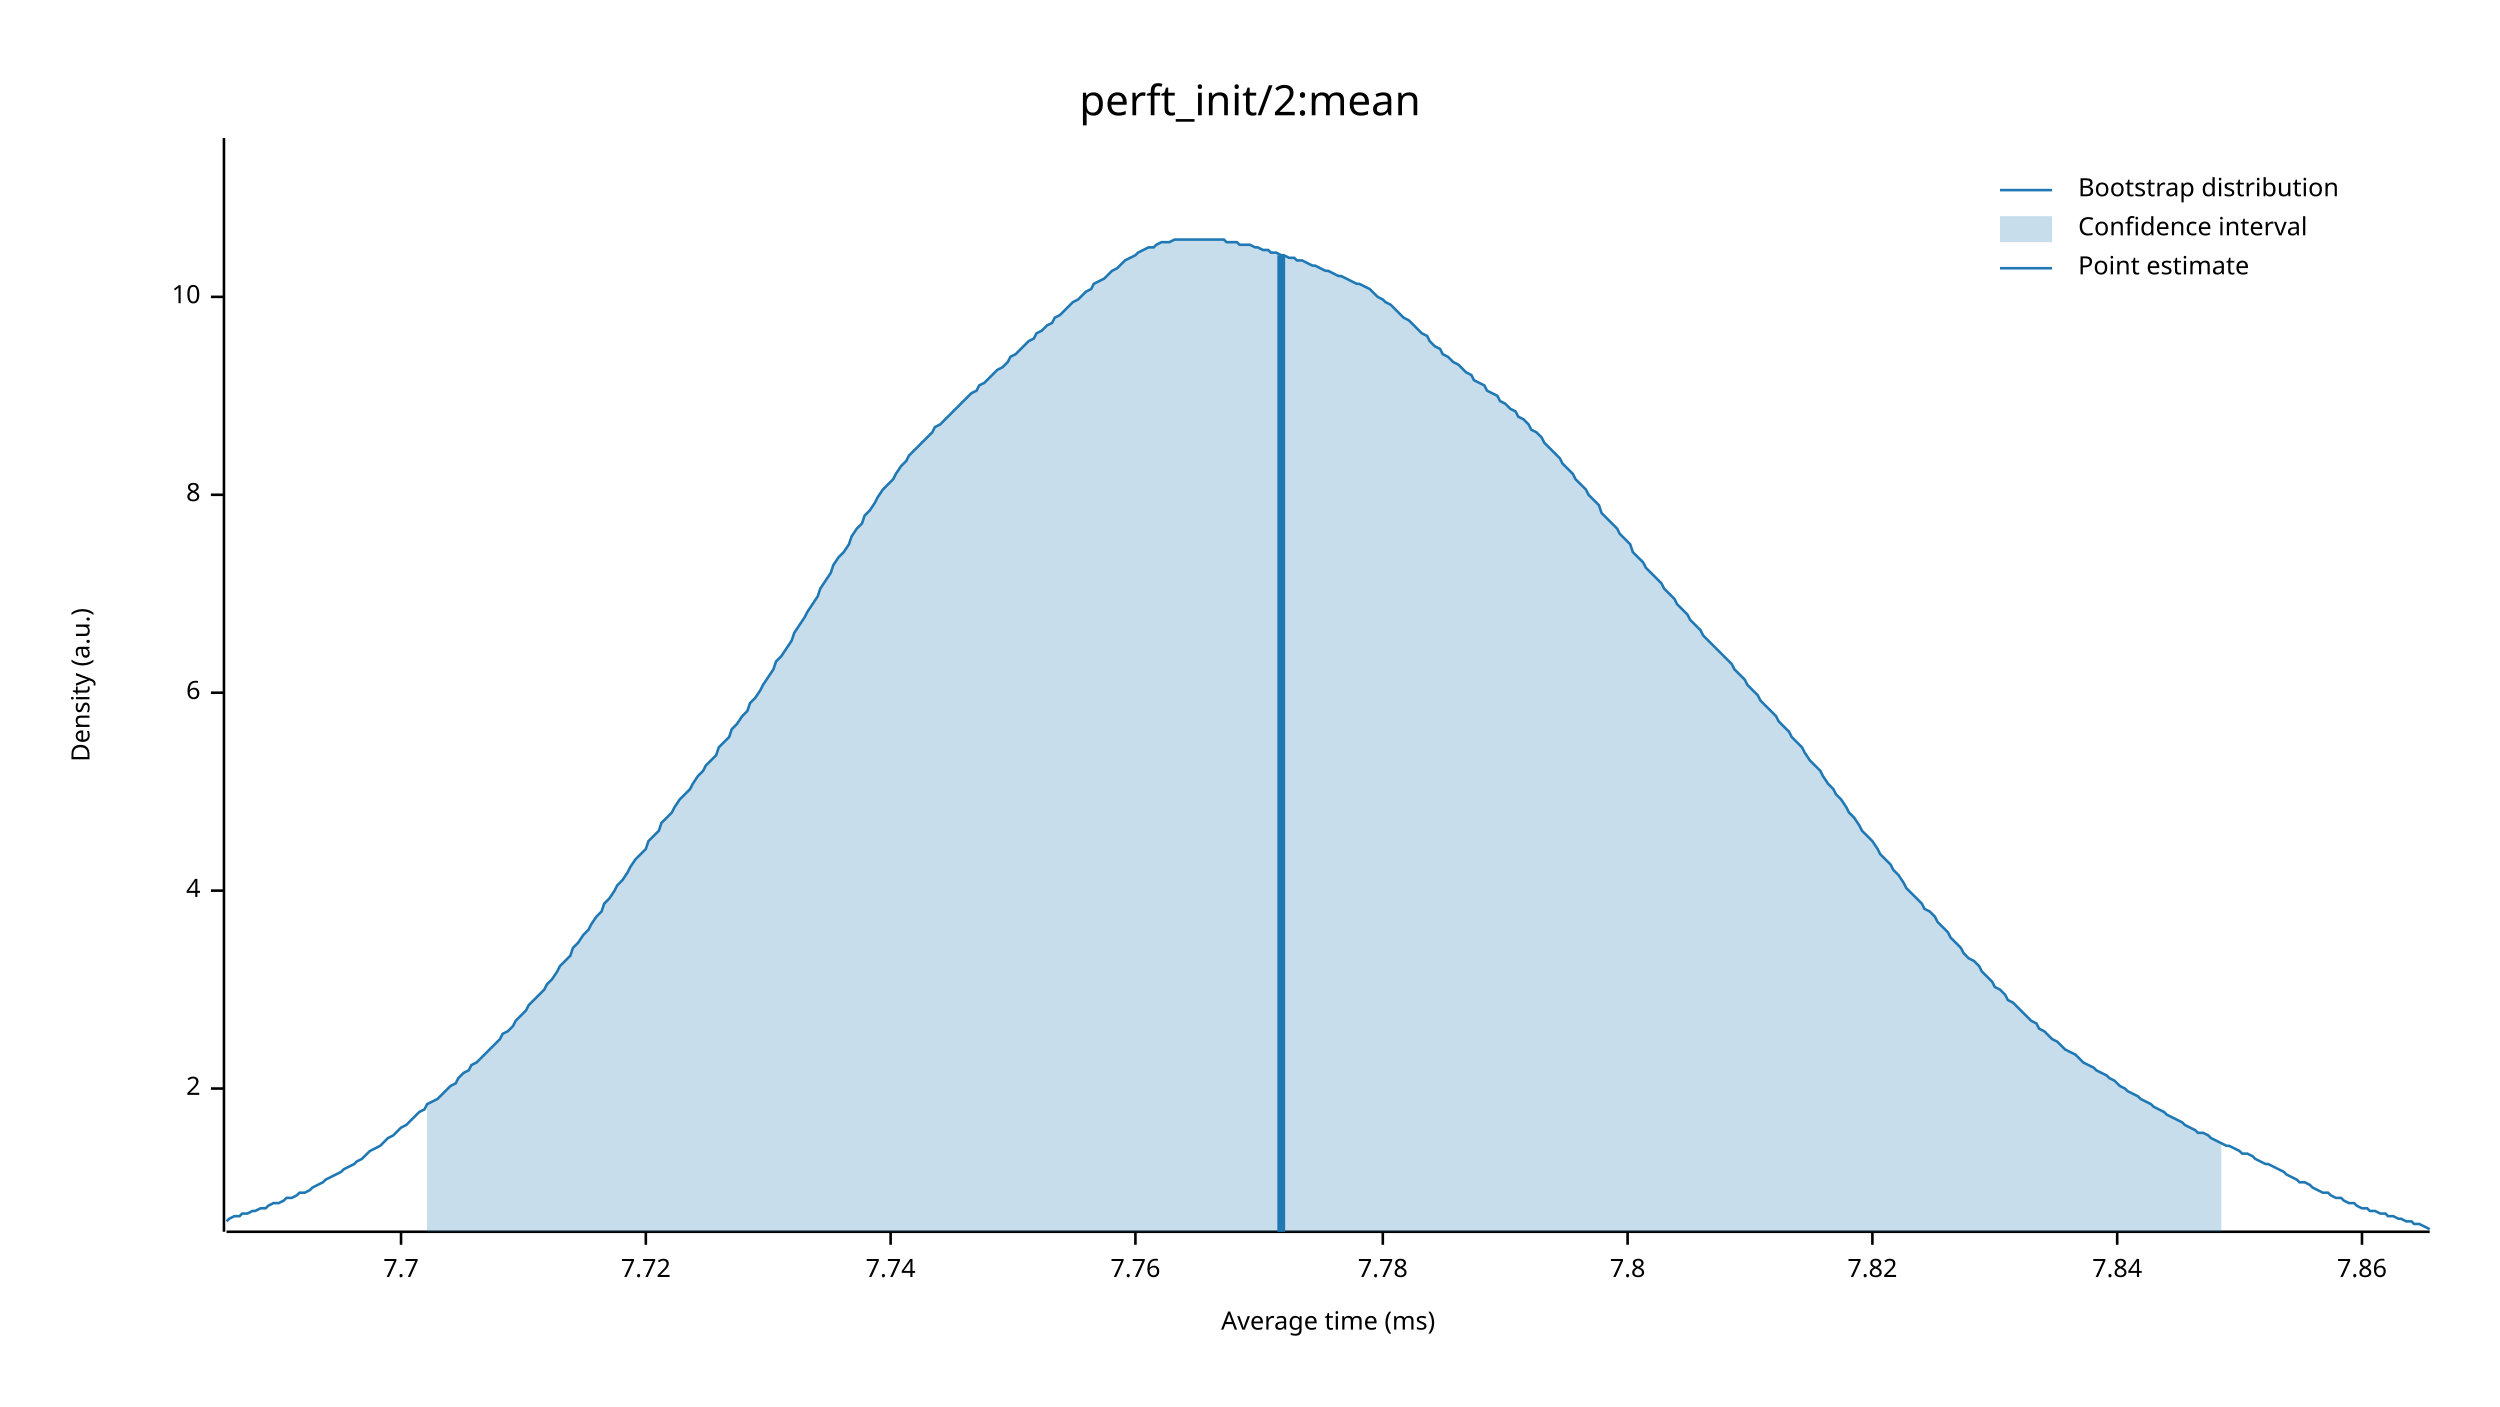
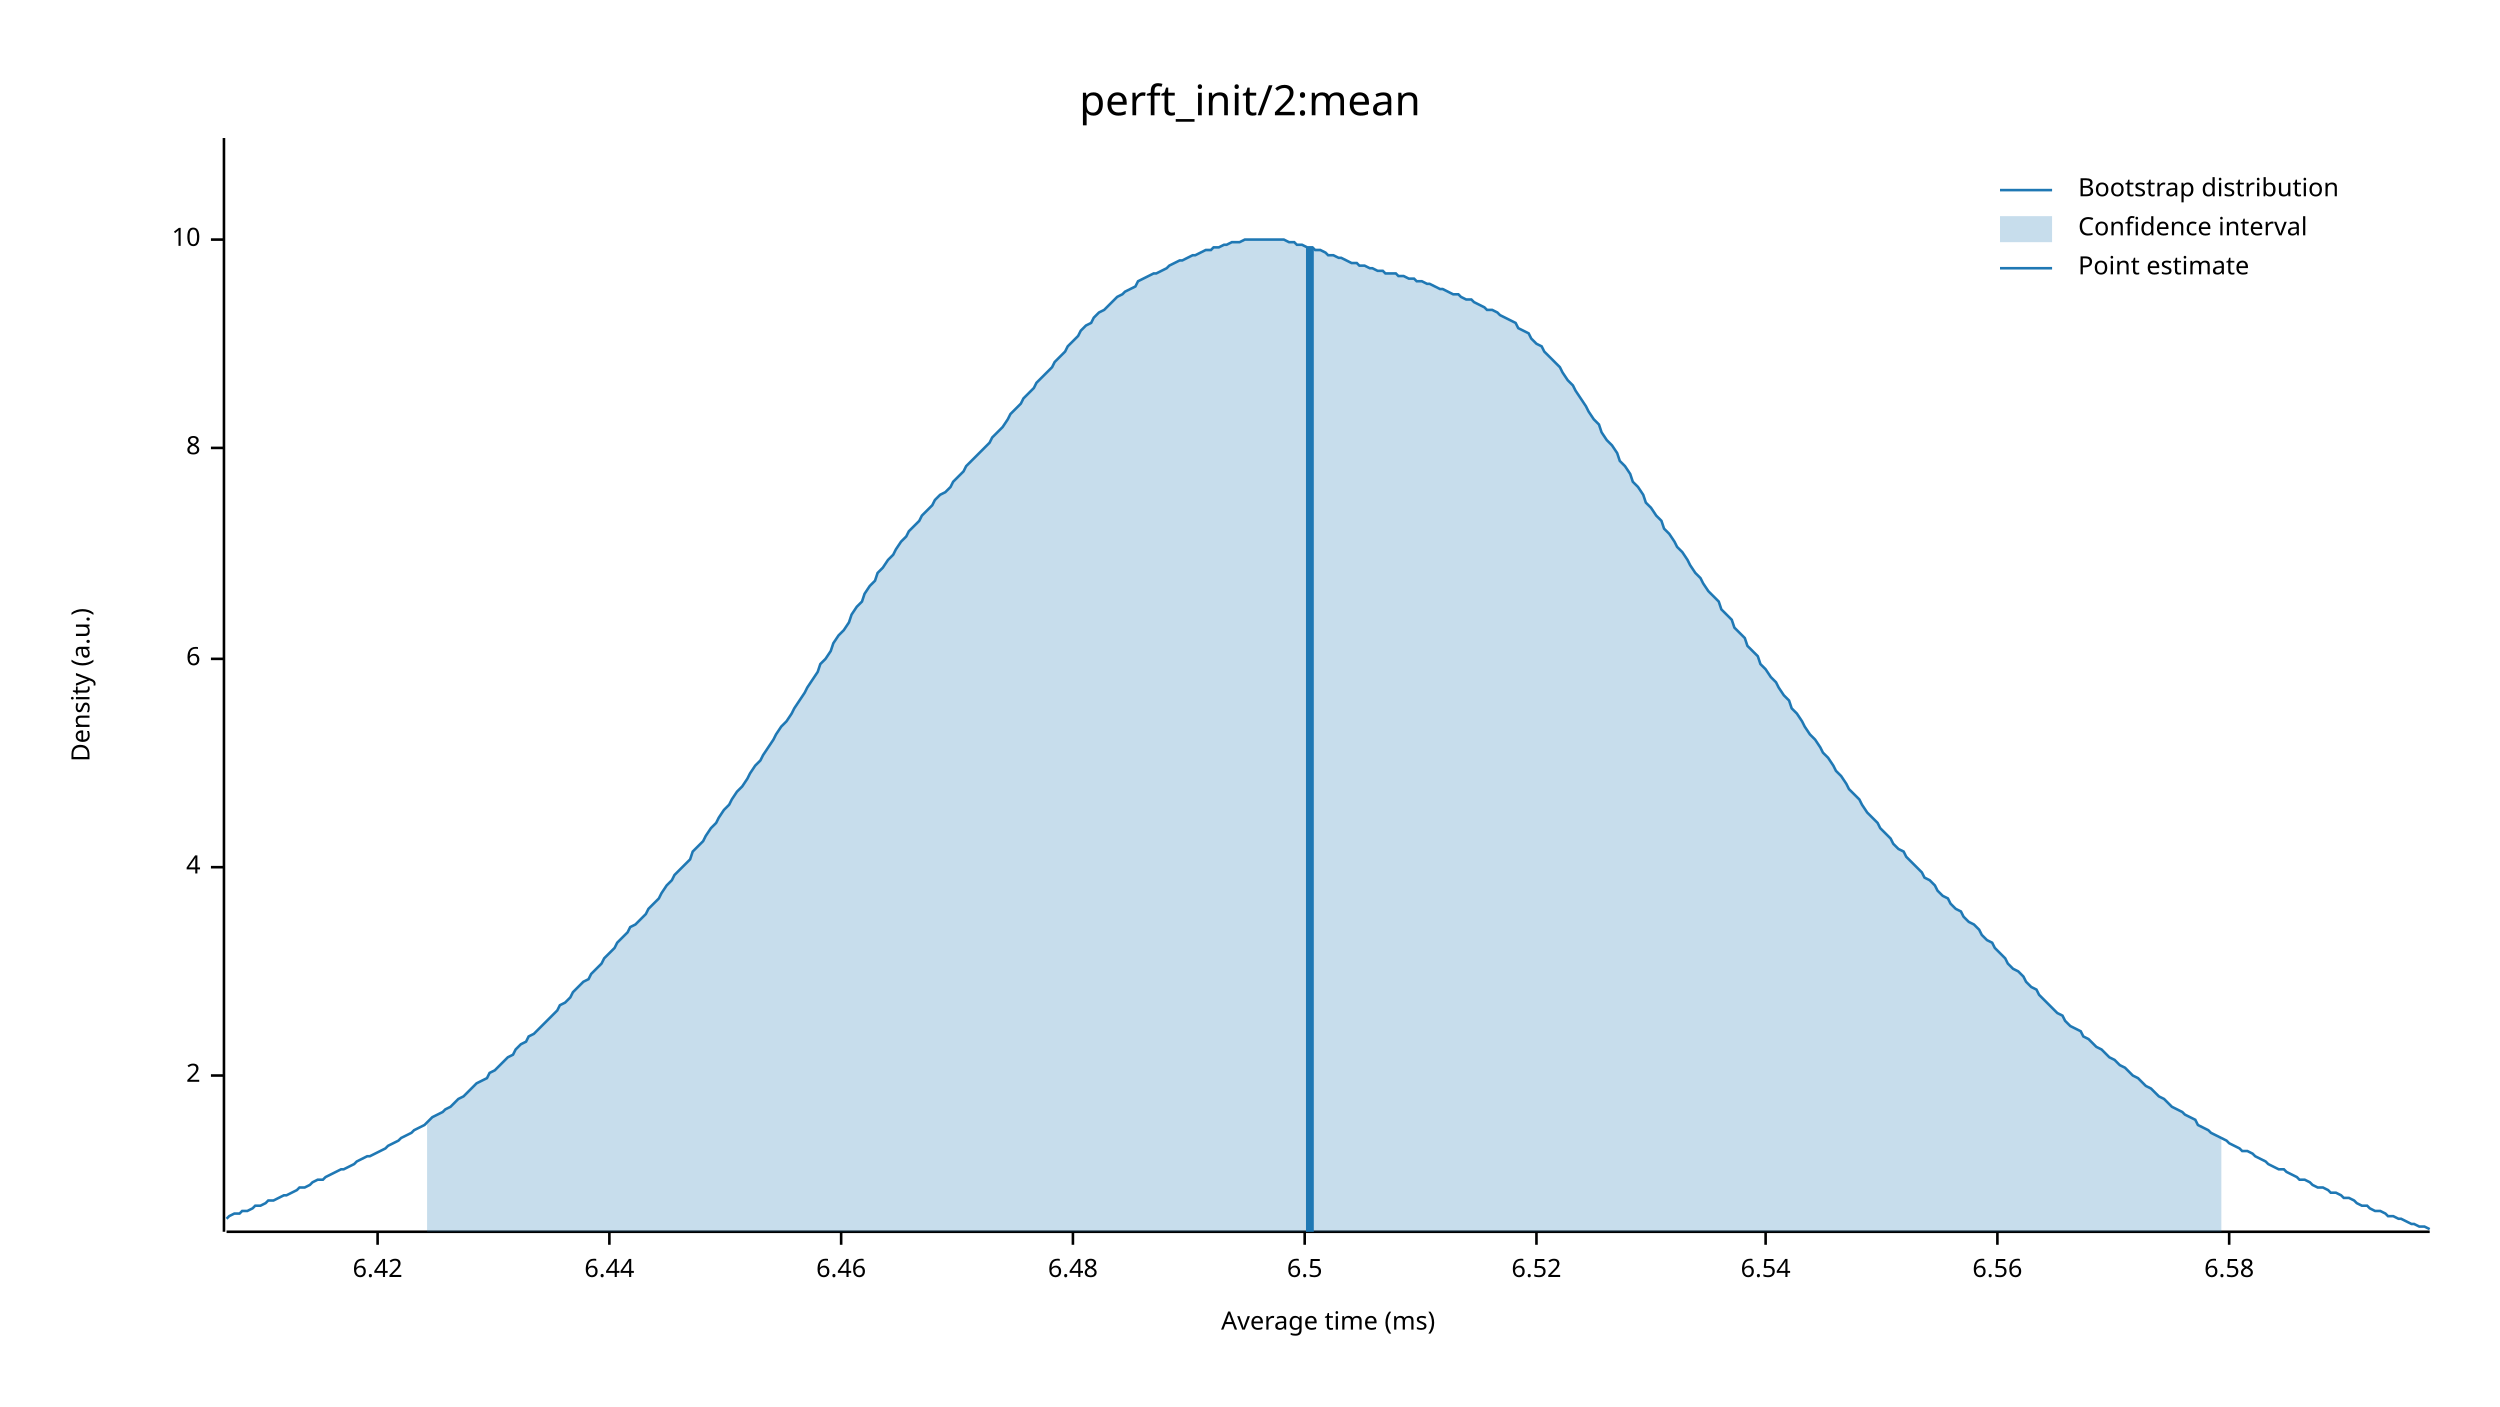
<svg xmlns="http://www.w3.org/2000/svg" width="960" height="540" viewBox="0 0 960 540">
  <text x="480" y="32" dy="0.76em" text-anchor="middle" font-family="sans-serif" font-size="16.129" opacity="1" fill="#000000">
perft_init/2:mean
</text>
  <text x="27" y="263" dy="0.76em" text-anchor="middle" font-family="sans-serif" font-size="9.677" opacity="1" fill="#000000" transform="rotate(270, 27, 263)">
Density (a.u.)
</text>
  <text x="510" y="513" dy="-0.5ex" text-anchor="middle" font-family="sans-serif" font-size="9.677" opacity="1" fill="#000000">
Average time (ms)
</text>
  <polyline fill="none" opacity="1" stroke="#000000" stroke-width="1" points="86,53 86,473 " />
-   <text x="77" y="418" dy="0.5ex" text-anchor="end" font-family="sans-serif" font-size="9.677" opacity="1" fill="#000000">
+   <text x="77" y="413" dy="0.5ex" text-anchor="end" font-family="sans-serif" font-size="9.677" opacity="1" fill="#000000">
2
</text>
-   <polyline fill="none" opacity="1" stroke="#000000" stroke-width="1" points="81,418 86,418 " />
-   <text x="77" y="342" dy="0.5ex" text-anchor="end" font-family="sans-serif" font-size="9.677" opacity="1" fill="#000000">
+   <polyline fill="none" opacity="1" stroke="#000000" stroke-width="1" points="81,413 86,413 " />
+   <text x="77" y="333" dy="0.5ex" text-anchor="end" font-family="sans-serif" font-size="9.677" opacity="1" fill="#000000">
4
</text>
-   <polyline fill="none" opacity="1" stroke="#000000" stroke-width="1" points="81,342 86,342 " />
-   <text x="77" y="266" dy="0.5ex" text-anchor="end" font-family="sans-serif" font-size="9.677" opacity="1" fill="#000000">
+   <polyline fill="none" opacity="1" stroke="#000000" stroke-width="1" points="81,333 86,333 " />
+   <text x="77" y="253" dy="0.5ex" text-anchor="end" font-family="sans-serif" font-size="9.677" opacity="1" fill="#000000">
6
</text>
-   <polyline fill="none" opacity="1" stroke="#000000" stroke-width="1" points="81,266 86,266 " />
-   <text x="77" y="190" dy="0.5ex" text-anchor="end" font-family="sans-serif" font-size="9.677" opacity="1" fill="#000000">
+   <polyline fill="none" opacity="1" stroke="#000000" stroke-width="1" points="81,253 86,253 " />
+   <text x="77" y="172" dy="0.5ex" text-anchor="end" font-family="sans-serif" font-size="9.677" opacity="1" fill="#000000">
8
</text>
-   <polyline fill="none" opacity="1" stroke="#000000" stroke-width="1" points="81,190 86,190 " />
-   <text x="77" y="114" dy="0.5ex" text-anchor="end" font-family="sans-serif" font-size="9.677" opacity="1" fill="#000000">
+   <polyline fill="none" opacity="1" stroke="#000000" stroke-width="1" points="81,172 86,172 " />
+   <text x="77" y="92" dy="0.5ex" text-anchor="end" font-family="sans-serif" font-size="9.677" opacity="1" fill="#000000">
10
</text>
-   <polyline fill="none" opacity="1" stroke="#000000" stroke-width="1" points="81,114 86,114 " />
+   <polyline fill="none" opacity="1" stroke="#000000" stroke-width="1" points="81,92 86,92 " />
  <polyline fill="none" opacity="1" stroke="#000000" stroke-width="1" points="87,473 933,473 " />
-   <text x="154" y="483" dy="0.76em" text-anchor="middle" font-family="sans-serif" font-size="9.677" opacity="1" fill="#000000">
- 7.7
+   <text x="145" y="483" dy="0.76em" text-anchor="middle" font-family="sans-serif" font-size="9.677" opacity="1" fill="#000000">
+ 6.42
</text>
-   <polyline fill="none" opacity="1" stroke="#000000" stroke-width="1" points="154,473 154,478 " />
-   <text x="248" y="483" dy="0.76em" text-anchor="middle" font-family="sans-serif" font-size="9.677" opacity="1" fill="#000000">
- 7.72
+   <polyline fill="none" opacity="1" stroke="#000000" stroke-width="1" points="145,473 145,478 " />
+   <text x="234" y="483" dy="0.76em" text-anchor="middle" font-family="sans-serif" font-size="9.677" opacity="1" fill="#000000">
+ 6.44
</text>
-   <polyline fill="none" opacity="1" stroke="#000000" stroke-width="1" points="248,473 248,478 " />
-   <text x="342" y="483" dy="0.76em" text-anchor="middle" font-family="sans-serif" font-size="9.677" opacity="1" fill="#000000">
- 7.74
+   <polyline fill="none" opacity="1" stroke="#000000" stroke-width="1" points="234,473 234,478 " />
+   <text x="323" y="483" dy="0.76em" text-anchor="middle" font-family="sans-serif" font-size="9.677" opacity="1" fill="#000000">
+ 6.46
</text>
-   <polyline fill="none" opacity="1" stroke="#000000" stroke-width="1" points="342,473 342,478 " />
-   <text x="436" y="483" dy="0.76em" text-anchor="middle" font-family="sans-serif" font-size="9.677" opacity="1" fill="#000000">
- 7.76
+   <polyline fill="none" opacity="1" stroke="#000000" stroke-width="1" points="323,473 323,478 " />
+   <text x="412" y="483" dy="0.76em" text-anchor="middle" font-family="sans-serif" font-size="9.677" opacity="1" fill="#000000">
+ 6.48
</text>
-   <polyline fill="none" opacity="1" stroke="#000000" stroke-width="1" points="436,473 436,478 " />
-   <text x="531" y="483" dy="0.76em" text-anchor="middle" font-family="sans-serif" font-size="9.677" opacity="1" fill="#000000">
- 7.78
+   <polyline fill="none" opacity="1" stroke="#000000" stroke-width="1" points="412,473 412,478 " />
+   <text x="501" y="483" dy="0.76em" text-anchor="middle" font-family="sans-serif" font-size="9.677" opacity="1" fill="#000000">
+ 6.5
</text>
-   <polyline fill="none" opacity="1" stroke="#000000" stroke-width="1" points="531,473 531,478 " />
-   <text x="625" y="483" dy="0.76em" text-anchor="middle" font-family="sans-serif" font-size="9.677" opacity="1" fill="#000000">
- 7.8
+   <polyline fill="none" opacity="1" stroke="#000000" stroke-width="1" points="501,473 501,478 " />
+   <text x="590" y="483" dy="0.76em" text-anchor="middle" font-family="sans-serif" font-size="9.677" opacity="1" fill="#000000">
+ 6.52
</text>
-   <polyline fill="none" opacity="1" stroke="#000000" stroke-width="1" points="625,473 625,478 " />
-   <text x="719" y="483" dy="0.76em" text-anchor="middle" font-family="sans-serif" font-size="9.677" opacity="1" fill="#000000">
- 7.82
+   <polyline fill="none" opacity="1" stroke="#000000" stroke-width="1" points="590,473 590,478 " />
+   <text x="678" y="483" dy="0.76em" text-anchor="middle" font-family="sans-serif" font-size="9.677" opacity="1" fill="#000000">
+ 6.54
</text>
-   <polyline fill="none" opacity="1" stroke="#000000" stroke-width="1" points="719,473 719,478 " />
-   <text x="813" y="483" dy="0.76em" text-anchor="middle" font-family="sans-serif" font-size="9.677" opacity="1" fill="#000000">
- 7.84
+   <polyline fill="none" opacity="1" stroke="#000000" stroke-width="1" points="678,473 678,478 " />
+   <text x="767" y="483" dy="0.76em" text-anchor="middle" font-family="sans-serif" font-size="9.677" opacity="1" fill="#000000">
+ 6.56
</text>
-   <polyline fill="none" opacity="1" stroke="#000000" stroke-width="1" points="813,473 813,478 " />
-   <text x="907" y="483" dy="0.76em" text-anchor="middle" font-family="sans-serif" font-size="9.677" opacity="1" fill="#000000">
- 7.86
+   <polyline fill="none" opacity="1" stroke="#000000" stroke-width="1" points="767,473 767,478 " />
+   <text x="856" y="483" dy="0.76em" text-anchor="middle" font-family="sans-serif" font-size="9.677" opacity="1" fill="#000000">
+ 6.58
</text>
-   <polyline fill="none" opacity="1" stroke="#000000" stroke-width="1" points="907,473 907,478 " />
-   <polyline fill="none" opacity="1" stroke="#1F78B4" stroke-width="1" points="87,469 88,468 90,467 92,467 93,466 95,466 97,465 98,465 100,464 102,464 103,463 105,462 107,462 109,461 110,460 112,460 114,459 115,458 117,458 119,457 120,456 122,455 124,454 125,453 127,452 129,451 131,450 132,449 134,448 136,447 137,446 139,445 141,443 142,442 144,441 146,440 148,438 149,437 151,436 153,434 154,433 156,432 158,430 159,429 161,427 163,426 164,424 166,423 168,422 170,420 171,419 173,417 175,416 176,414 178,412 180,411 181,409 183,408 185,406 187,404 188,403 190,401 192,399 193,397 195,396 197,394 198,392 200,390 202,388 203,386 205,384 207,382 209,380 210,378 212,376 214,373 215,371 217,369 219,367 220,364 222,362 224,359 226,357 227,355 229,352 231,350 232,347 234,345 236,342 237,340 239,338 241,335 242,333 244,330 246,328 248,326 249,323 251,321 253,319 254,316 256,314 258,312 259,310 261,307 263,305 265,303 266,301 268,298 270,296 271,294 273,292 275,290 276,287 278,285 280,283 281,280 283,278 285,275 287,273 288,270 290,268 292,265 293,263 295,260 297,257 298,254 300,252 302,249 304,246 305,243 307,240 309,237 310,235 312,232 314,229 315,226 317,223 319,220 320,217 322,214 324,212 326,209 327,206 329,203 331,201 332,198 334,196 336,193 337,191 339,188 341,186 343,184 344,182 346,179 348,177 349,175 351,173 353,171 354,170 356,168 358,166 359,164 361,163 363,161 365,159 366,158 368,156 370,154 371,153 373,151 375,150 376,148 378,147 380,145 381,144 383,142 385,141 387,139 388,137 390,136 392,134 393,133 395,131 397,130 398,128 400,127 402,125 404,124 405,122 407,121 409,119 410,118 412,116 414,115 415,114 417,112 419,111 420,109 422,108 424,107 426,105 427,104 429,103 431,101 432,100 434,99 436,98 437,97 439,96 441,95 443,95 444,94 446,93 448,93 449,93 451,92 453,92 454,92 456,92 458,92 459,92 461,92 463,92 465,92 466,92 468,92 470,92 471,93 473,93 475,93 476,94 478,94 480,94 482,95 483,95 485,96 487,96 488,97 490,97 492,98 493,98 495,99 497,99 498,100 500,100 502,101 504,102 505,102 507,103 509,104 510,104 512,105 514,106 515,106 517,107 519,108 521,109 522,109 524,110 526,111 527,112 529,114 531,115 532,116 534,117 536,119 537,120 539,122 541,123 543,125 544,126 546,128 548,129 549,131 551,133 553,134 554,136 556,137 558,139 560,140 561,141 563,143 565,144 566,146 568,147 570,148 571,150 573,151 575,152 576,154 578,155 580,157 582,158 583,160 585,161 587,163 588,165 590,166 592,168 593,170 595,172 597,174 599,176 600,178 602,180 604,182 605,184 607,186 609,188 610,190 612,192 614,194 615,197 617,199 619,201 621,203 622,205 624,207 626,209 627,212 629,214 631,216 632,218 634,220 636,222 638,224 639,226 641,228 643,230 644,232 646,234 648,236 649,238 651,240 653,242 654,244 656,246 658,248 660,250 661,251 663,253 665,255 666,257 668,259 670,261 671,263 673,265 675,267 676,269 678,271 680,273 682,275 683,277 685,279 687,281 688,283 690,285 692,287 693,289 695,292 697,294 699,296 700,298 702,301 704,303 705,305 707,307 709,310 710,312 712,314 714,317 715,319 717,321 719,323 721,326 722,328 724,330 726,332 727,334 729,336 731,339 732,341 734,343 736,345 738,347 739,349 741,350 743,352 744,354 746,356 748,358 749,360 751,362 753,364 754,366 756,368 758,369 760,371 761,373 763,375 765,377 766,379 768,380 770,382 771,384 773,385 775,387 777,389 778,390 780,392 782,393 783,395 785,396 787,398 788,399 790,400 792,402 793,403 795,404 797,405 799,407 800,408 802,409 804,410 805,411 807,412 809,413 810,414 812,415 814,417 816,418 817,419 819,420 821,421 822,422 824,423 826,424 827,425 829,426 831,427 832,428 834,429 836,430 838,431 839,432 841,433 843,434 844,435 846,435 848,436 849,437 851,438 853,439 855,440 856,440 858,441 860,442 861,443 863,443 865,444 866,445 868,446 870,447 871,447 873,448 875,449 877,450 878,451 880,452 882,453 883,454 885,454 887,455 888,456 890,457 892,458 894,458 895,459 897,460 899,460 900,461 902,462 904,462 905,463 907,464 909,464 910,465 912,465 914,466 916,466 917,467 919,467 921,468 922,468 924,469 926,469 927,470 929,470 931,471 933,472 " />
-   <polygon opacity="0.25" fill="#1F78B4" points="164,424 166,423 168,422 170,420 171,419 173,417 175,416 176,414 178,412 180,411 181,409 183,408 185,406 187,404 188,403 190,401 192,399 193,397 195,396 197,394 198,392 200,390 202,388 203,386 205,384 207,382 209,380 210,378 212,376 214,373 215,371 217,369 219,367 220,364 222,362 224,359 226,357 227,355 229,352 231,350 232,347 234,345 236,342 237,340 239,338 241,335 242,333 244,330 246,328 248,326 249,323 251,321 253,319 254,316 256,314 258,312 259,310 261,307 263,305 265,303 266,301 268,298 270,296 271,294 273,292 275,290 276,287 278,285 280,283 281,280 283,278 285,275 287,273 288,270 290,268 292,265 293,263 295,260 297,257 298,254 300,252 302,249 304,246 305,243 307,240 309,237 310,235 312,232 314,229 315,226 317,223 319,220 320,217 322,214 324,212 326,209 327,206 329,203 331,201 332,198 334,196 336,193 337,191 339,188 341,186 343,184 344,182 346,179 348,177 349,175 351,173 353,171 354,170 356,168 358,166 359,164 361,163 363,161 365,159 366,158 368,156 370,154 371,153 373,151 375,150 376,148 378,147 380,145 381,144 383,142 385,141 387,139 388,137 390,136 392,134 393,133 395,131 397,130 398,128 400,127 402,125 404,124 405,122 407,121 409,119 410,118 412,116 414,115 415,114 417,112 419,111 420,109 422,108 424,107 426,105 427,104 429,103 431,101 432,100 434,99 436,98 437,97 439,96 441,95 443,95 444,94 446,93 448,93 449,93 451,92 453,92 454,92 456,92 458,92 459,92 461,92 463,92 465,92 466,92 468,92 470,92 471,93 473,93 475,93 476,94 478,94 480,94 482,95 483,95 485,96 487,96 488,97 490,97 492,98 493,98 495,99 497,99 498,100 500,100 502,101 504,102 505,102 507,103 509,104 510,104 512,105 514,106 515,106 517,107 519,108 521,109 522,109 524,110 526,111 527,112 529,114 531,115 532,116 534,117 536,119 537,120 539,122 541,123 543,125 544,126 546,128 548,129 549,131 551,133 553,134 554,136 556,137 558,139 560,140 561,141 563,143 565,144 566,146 568,147 570,148 571,150 573,151 575,152 576,154 578,155 580,157 582,158 583,160 585,161 587,163 588,165 590,166 592,168 593,170 595,172 597,174 599,176 600,178 602,180 604,182 605,184 607,186 609,188 610,190 612,192 614,194 615,197 617,199 619,201 621,203 622,205 624,207 626,209 627,212 629,214 631,216 632,218 634,220 636,222 638,224 639,226 641,228 643,230 644,232 646,234 648,236 649,238 651,240 653,242 654,244 656,246 658,248 660,250 661,251 663,253 665,255 666,257 668,259 670,261 671,263 673,265 675,267 676,269 678,271 680,273 682,275 683,277 685,279 687,281 688,283 690,285 692,287 693,289 695,292 697,294 699,296 700,298 702,301 704,303 705,305 707,307 709,310 710,312 712,314 714,317 715,319 717,321 719,323 721,326 722,328 724,330 726,332 727,334 729,336 731,339 732,341 734,343 736,345 738,347 739,349 741,350 743,352 744,354 746,356 748,358 749,360 751,362 753,364 754,366 756,368 758,369 760,371 761,373 763,375 765,377 766,379 768,380 770,382 771,384 773,385 775,387 777,389 778,390 780,392 782,393 783,395 785,396 787,398 788,399 790,400 792,402 793,403 795,404 797,405 799,407 800,408 802,409 804,410 805,411 807,412 809,413 810,414 812,415 814,417 816,418 817,419 819,420 821,421 822,422 824,423 826,424 827,425 829,426 831,427 832,428 834,429 836,430 838,431 839,432 841,433 843,434 844,435 846,435 848,436 849,437 851,438 853,439 853,473 164,473 " />
-   <polyline fill="none" opacity="1" stroke="#1F78B4" stroke-width="3" points="492,473 492,98 " />
+   <polyline fill="none" opacity="1" stroke="#000000" stroke-width="1" points="856,473 856,478 " />
+   <polyline fill="none" opacity="1" stroke="#1F78B4" stroke-width="1" points="87,468 88,467 90,466 92,466 93,465 95,465 97,464 98,463 100,463 102,462 103,461 105,461 107,460 109,459 110,459 112,458 114,457 115,456 117,456 119,455 120,454 122,453 124,453 125,452 127,451 129,450 131,449 132,449 134,448 136,447 137,446 139,445 141,444 142,444 144,443 146,442 148,441 149,440 151,439 153,438 154,437 156,436 158,435 159,434 161,433 163,432 164,431 166,429 168,428 170,427 171,426 173,425 175,423 176,422 178,421 180,419 181,418 183,416 185,415 187,414 188,412 190,411 192,409 193,408 195,406 197,405 198,403 200,401 202,400 203,398 205,397 207,395 209,393 210,392 212,390 214,388 215,386 217,385 219,383 220,381 222,379 224,377 226,376 227,374 229,372 231,370 232,368 234,366 236,364 237,362 239,360 241,358 242,356 244,355 246,353 248,351 249,349 251,347 253,345 254,343 256,340 258,338 259,336 261,334 263,332 265,330 266,327 268,325 270,323 271,321 273,318 275,316 276,314 278,311 280,309 281,307 283,304 285,302 287,299 288,297 290,294 292,292 293,290 295,287 297,284 298,282 300,279 302,277 304,274 305,272 307,269 309,266 310,264 312,261 314,258 315,255 317,253 319,250 320,247 322,244 324,242 326,239 327,236 329,233 331,231 332,228 334,225 336,223 337,220 339,218 341,215 343,213 344,211 346,208 348,206 349,204 351,202 353,200 354,198 356,196 358,194 359,192 361,190 363,189 365,187 366,185 368,183 370,181 371,179 373,177 375,175 376,174 378,172 380,170 381,168 383,166 385,164 387,161 388,159 390,157 392,155 393,153 395,151 397,149 398,147 400,145 402,143 404,141 405,139 407,137 409,135 410,133 412,131 414,129 415,127 417,125 419,124 420,122 422,120 424,119 426,117 427,116 429,114 431,113 432,112 434,111 436,110 437,108 439,107 441,106 443,105 444,105 446,104 448,103 449,102 451,101 453,100 454,100 456,99 458,98 459,98 461,97 463,96 465,96 466,95 468,95 470,94 471,94 473,93 475,93 476,93 478,92 480,92 482,92 483,92 485,92 487,92 488,92 490,92 492,92 493,92 495,93 497,93 498,94 500,94 502,95 504,95 505,96 507,96 509,97 510,98 512,98 514,99 515,99 517,100 519,101 521,101 522,102 524,102 526,103 527,103 529,104 531,104 532,105 534,105 536,105 537,106 539,106 541,107 543,107 544,108 546,108 548,109 549,109 551,110 553,111 554,111 556,112 558,113 560,113 561,114 563,115 565,115 566,116 568,117 570,118 571,119 573,119 575,120 576,121 578,122 580,123 582,124 583,126 585,127 587,128 588,130 590,132 592,133 593,135 595,137 597,139 599,141 600,143 602,146 604,148 605,150 607,153 609,156 610,158 612,161 614,163 615,166 617,169 619,171 621,174 622,177 624,179 626,182 627,185 629,187 631,190 632,193 634,195 636,198 638,200 639,203 641,205 643,208 644,210 646,212 648,215 649,217 651,220 653,222 654,224 656,227 658,229 660,231 661,234 663,236 665,238 666,241 668,243 670,245 671,248 673,250 675,252 676,255 678,257 680,260 682,262 683,264 685,267 687,269 688,272 690,274 692,277 693,279 695,282 697,284 699,287 700,289 702,291 704,294 705,296 707,298 709,301 710,303 712,305 714,307 715,309 717,312 719,314 721,316 722,318 724,320 726,322 727,324 729,326 731,327 732,329 734,331 736,333 738,335 739,337 741,338 743,340 744,342 746,344 748,345 749,347 751,349 753,350 754,352 756,354 758,355 760,357 761,359 763,361 765,362 766,364 768,366 770,368 771,370 773,372 775,373 777,375 778,377 780,379 782,380 783,382 785,384 787,386 788,387 790,389 792,390 793,392 795,394 797,395 799,396 800,398 802,399 804,401 805,402 807,403 809,405 810,406 812,407 814,409 816,410 817,411 819,413 821,414 822,415 824,417 826,418 827,419 829,421 831,422 832,423 834,425 836,426 838,427 839,428 841,429 843,430 844,432 846,433 848,434 849,435 851,436 853,437 855,438 856,439 858,440 860,441 861,442 863,442 865,443 866,444 868,445 870,446 871,447 873,448 875,449 877,449 878,450 880,451 882,452 883,453 885,453 887,454 888,455 890,456 892,456 894,457 895,458 897,458 899,459 900,460 902,460 904,461 905,462 907,463 909,463 910,464 912,465 914,465 916,466 917,467 919,467 921,468 922,468 924,469 926,470 927,470 929,471 931,471 933,472 " />
+   <polygon opacity="0.25" fill="#1F78B4" points="164,431 166,429 168,428 170,427 171,426 173,425 175,423 176,422 178,421 180,419 181,418 183,416 185,415 187,414 188,412 190,411 192,409 193,408 195,406 197,405 198,403 200,401 202,400 203,398 205,397 207,395 209,393 210,392 212,390 214,388 215,386 217,385 219,383 220,381 222,379 224,377 226,376 227,374 229,372 231,370 232,368 234,366 236,364 237,362 239,360 241,358 242,356 244,355 246,353 248,351 249,349 251,347 253,345 254,343 256,340 258,338 259,336 261,334 263,332 265,330 266,327 268,325 270,323 271,321 273,318 275,316 276,314 278,311 280,309 281,307 283,304 285,302 287,299 288,297 290,294 292,292 293,290 295,287 297,284 298,282 300,279 302,277 304,274 305,272 307,269 309,266 310,264 312,261 314,258 315,255 317,253 319,250 320,247 322,244 324,242 326,239 327,236 329,233 331,231 332,228 334,225 336,223 337,220 339,218 341,215 343,213 344,211 346,208 348,206 349,204 351,202 353,200 354,198 356,196 358,194 359,192 361,190 363,189 365,187 366,185 368,183 370,181 371,179 373,177 375,175 376,174 378,172 380,170 381,168 383,166 385,164 387,161 388,159 390,157 392,155 393,153 395,151 397,149 398,147 400,145 402,143 404,141 405,139 407,137 409,135 410,133 412,131 414,129 415,127 417,125 419,124 420,122 422,120 424,119 426,117 427,116 429,114 431,113 432,112 434,111 436,110 437,108 439,107 441,106 443,105 444,105 446,104 448,103 449,102 451,101 453,100 454,100 456,99 458,98 459,98 461,97 463,96 465,96 466,95 468,95 470,94 471,94 473,93 475,93 476,93 478,92 480,92 482,92 483,92 485,92 487,92 488,92 490,92 492,92 493,92 495,93 497,93 498,94 500,94 502,95 504,95 505,96 507,96 509,97 510,98 512,98 514,99 515,99 517,100 519,101 521,101 522,102 524,102 526,103 527,103 529,104 531,104 532,105 534,105 536,105 537,106 539,106 541,107 543,107 544,108 546,108 548,109 549,109 551,110 553,111 554,111 556,112 558,113 560,113 561,114 563,115 565,115 566,116 568,117 570,118 571,119 573,119 575,120 576,121 578,122 580,123 582,124 583,126 585,127 587,128 588,130 590,132 592,133 593,135 595,137 597,139 599,141 600,143 602,146 604,148 605,150 607,153 609,156 610,158 612,161 614,163 615,166 617,169 619,171 621,174 622,177 624,179 626,182 627,185 629,187 631,190 632,193 634,195 636,198 638,200 639,203 641,205 643,208 644,210 646,212 648,215 649,217 651,220 653,222 654,224 656,227 658,229 660,231 661,234 663,236 665,238 666,241 668,243 670,245 671,248 673,250 675,252 676,255 678,257 680,260 682,262 683,264 685,267 687,269 688,272 690,274 692,277 693,279 695,282 697,284 699,287 700,289 702,291 704,294 705,296 707,298 709,301 710,303 712,305 714,307 715,309 717,312 719,314 721,316 722,318 724,320 726,322 727,324 729,326 731,327 732,329 734,331 736,333 738,335 739,337 741,338 743,340 744,342 746,344 748,345 749,347 751,349 753,350 754,352 756,354 758,355 760,357 761,359 763,361 765,362 766,364 768,366 770,368 771,370 773,372 775,373 777,375 778,377 780,379 782,380 783,382 785,384 787,386 788,387 790,389 792,390 793,392 795,394 797,395 799,396 800,398 802,399 804,401 805,402 807,403 809,405 810,406 812,407 814,409 816,410 817,411 819,413 821,414 822,415 824,417 826,418 827,419 829,421 831,422 832,423 834,425 836,426 838,427 839,428 841,429 843,430 844,432 846,433 848,434 849,435 851,436 853,437 853,473 164,473 " />
+   <polyline fill="none" opacity="1" stroke="#1F78B4" stroke-width="3" points="503,473 503,95 " />
  <text x="798" y="68" dy="0.76em" text-anchor="start" font-family="sans-serif" font-size="9.677" opacity="1" fill="#000000">
Bootstrap distribution
</text>
  <text x="798" y="83" dy="0.76em" text-anchor="start" font-family="sans-serif" font-size="9.677" opacity="1" fill="#000000">
Confidence interval
</text>
  <text x="798" y="98" dy="0.76em" text-anchor="start" font-family="sans-serif" font-size="9.677" opacity="1" fill="#000000">
Point estimate
</text>
  <polyline fill="none" opacity="1" stroke="#1F78B4" stroke-width="1" points="768,73 788,73 " />
  <rect x="768" y="83" width="20" height="10" opacity="0.25" fill="#1F78B4" stroke="none" />
  <polyline fill="none" opacity="1" stroke="#1F78B4" stroke-width="1" points="768,103 788,103 " />
</svg>
